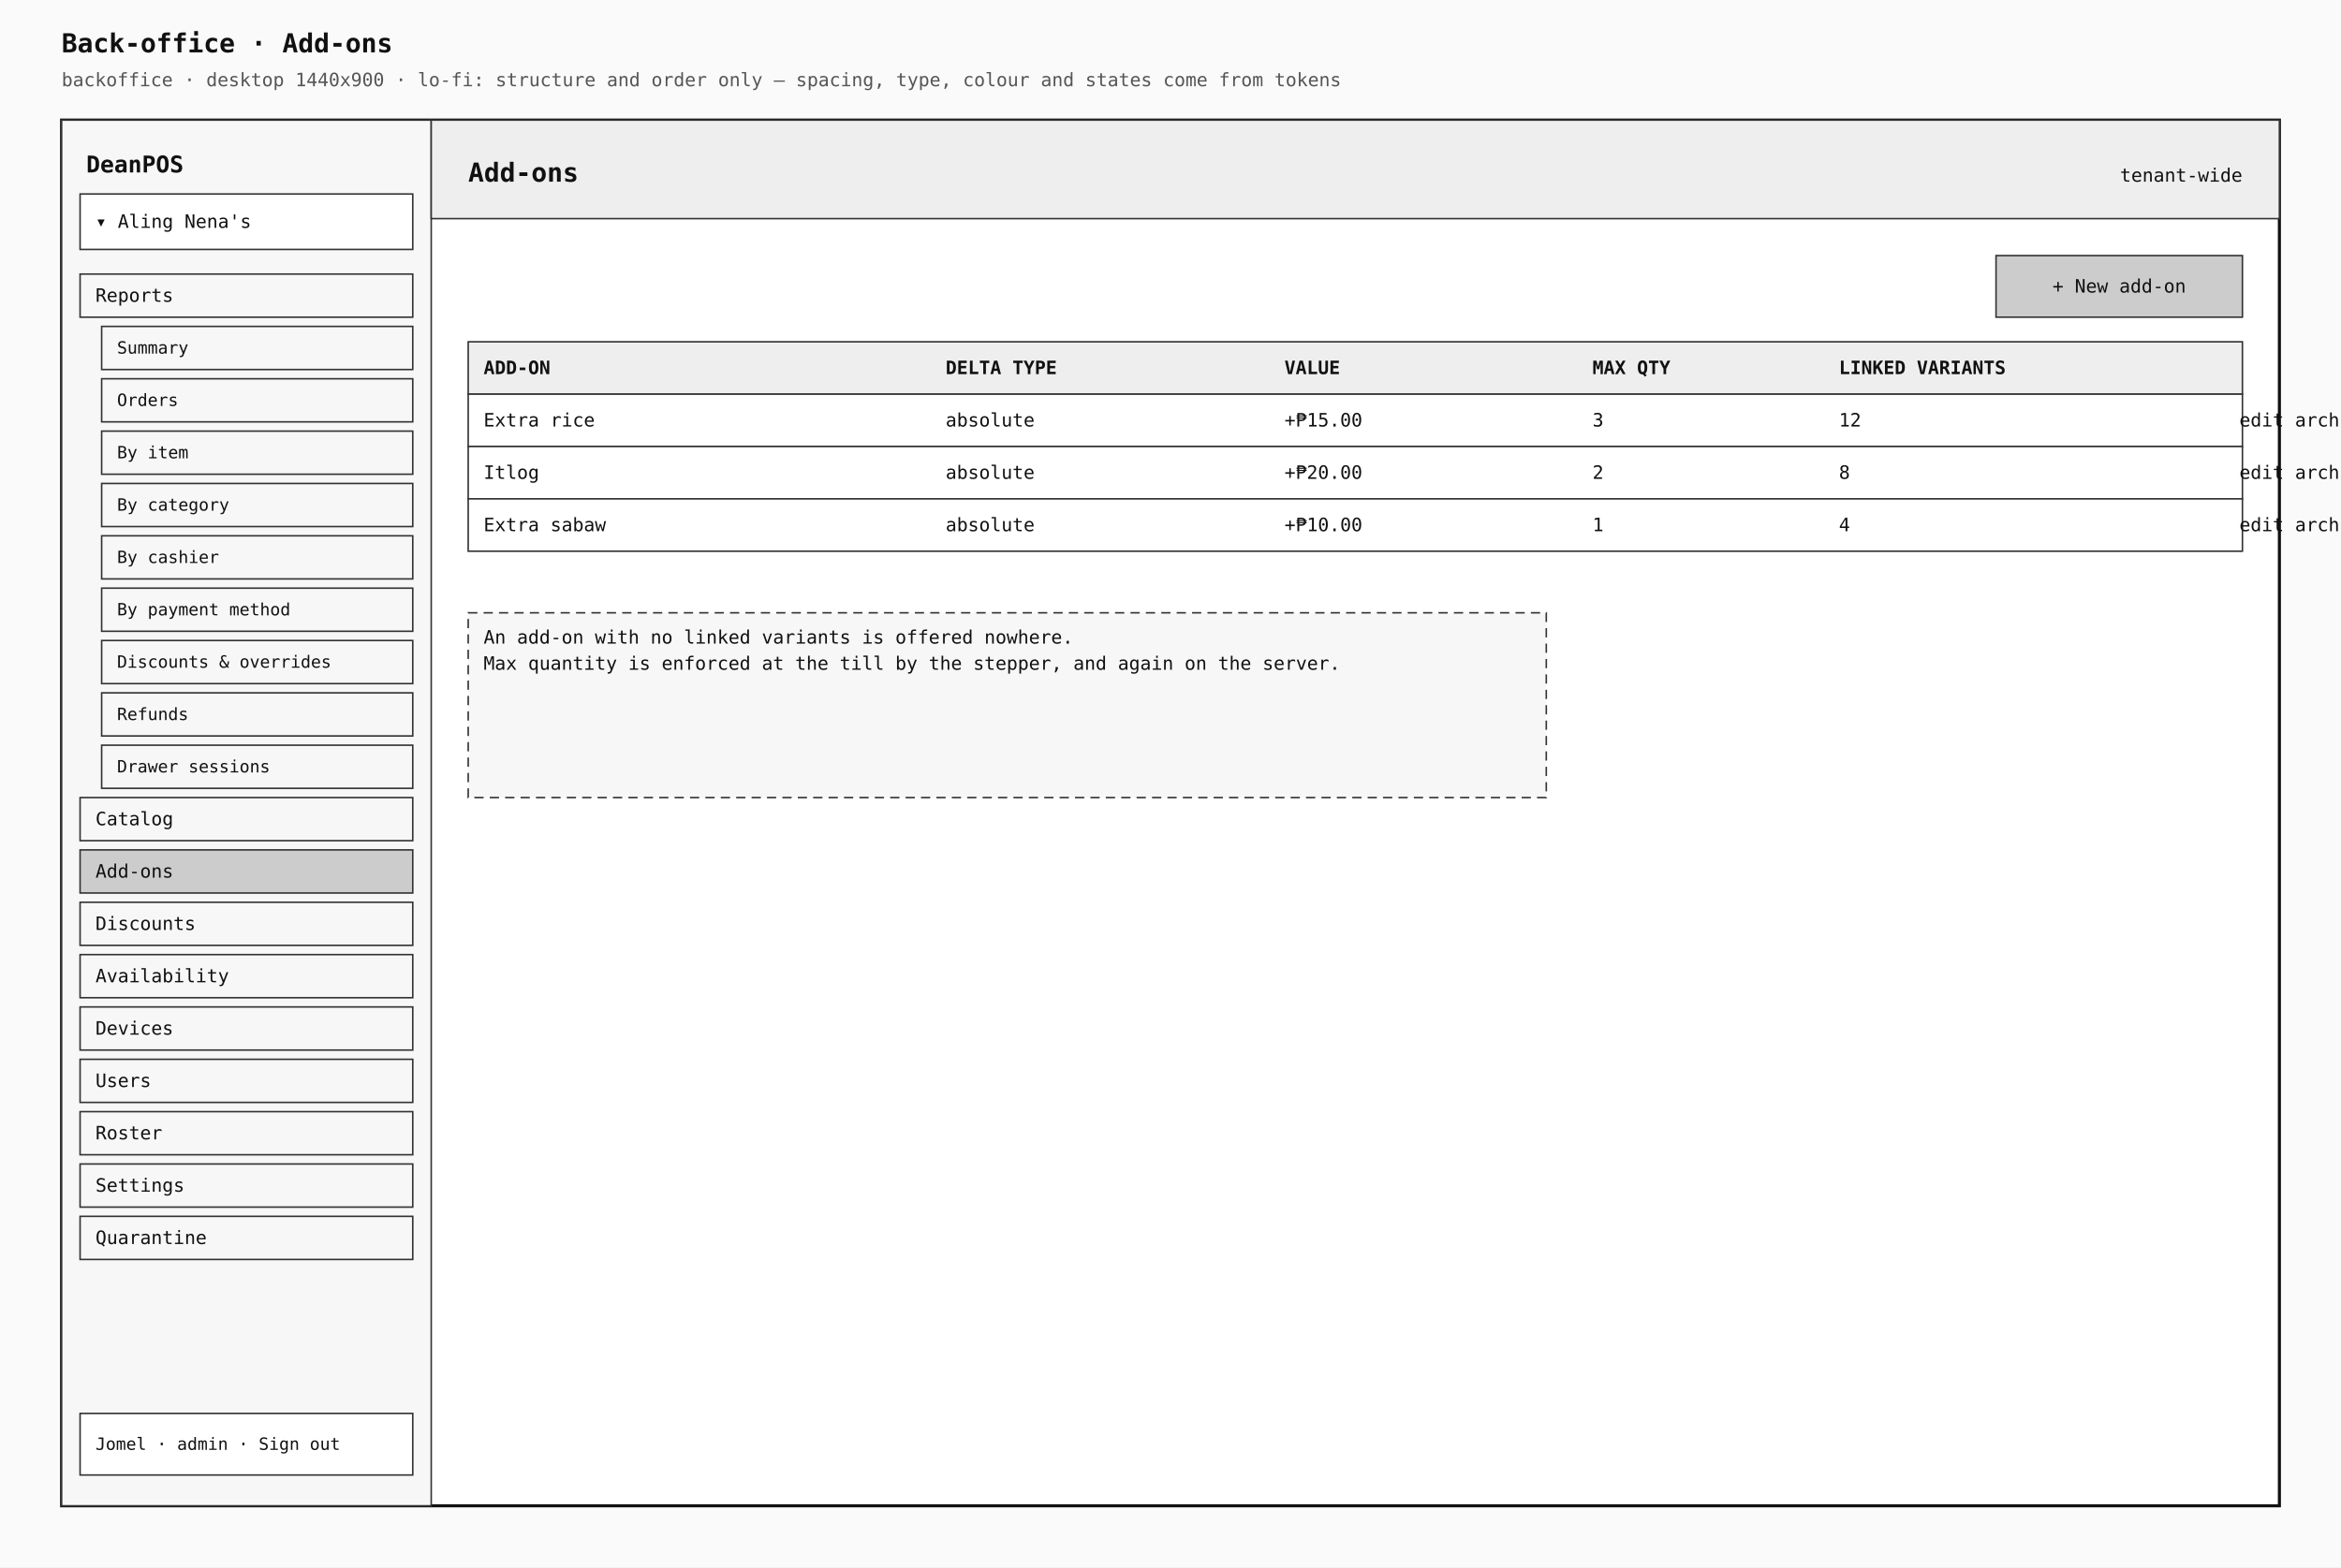
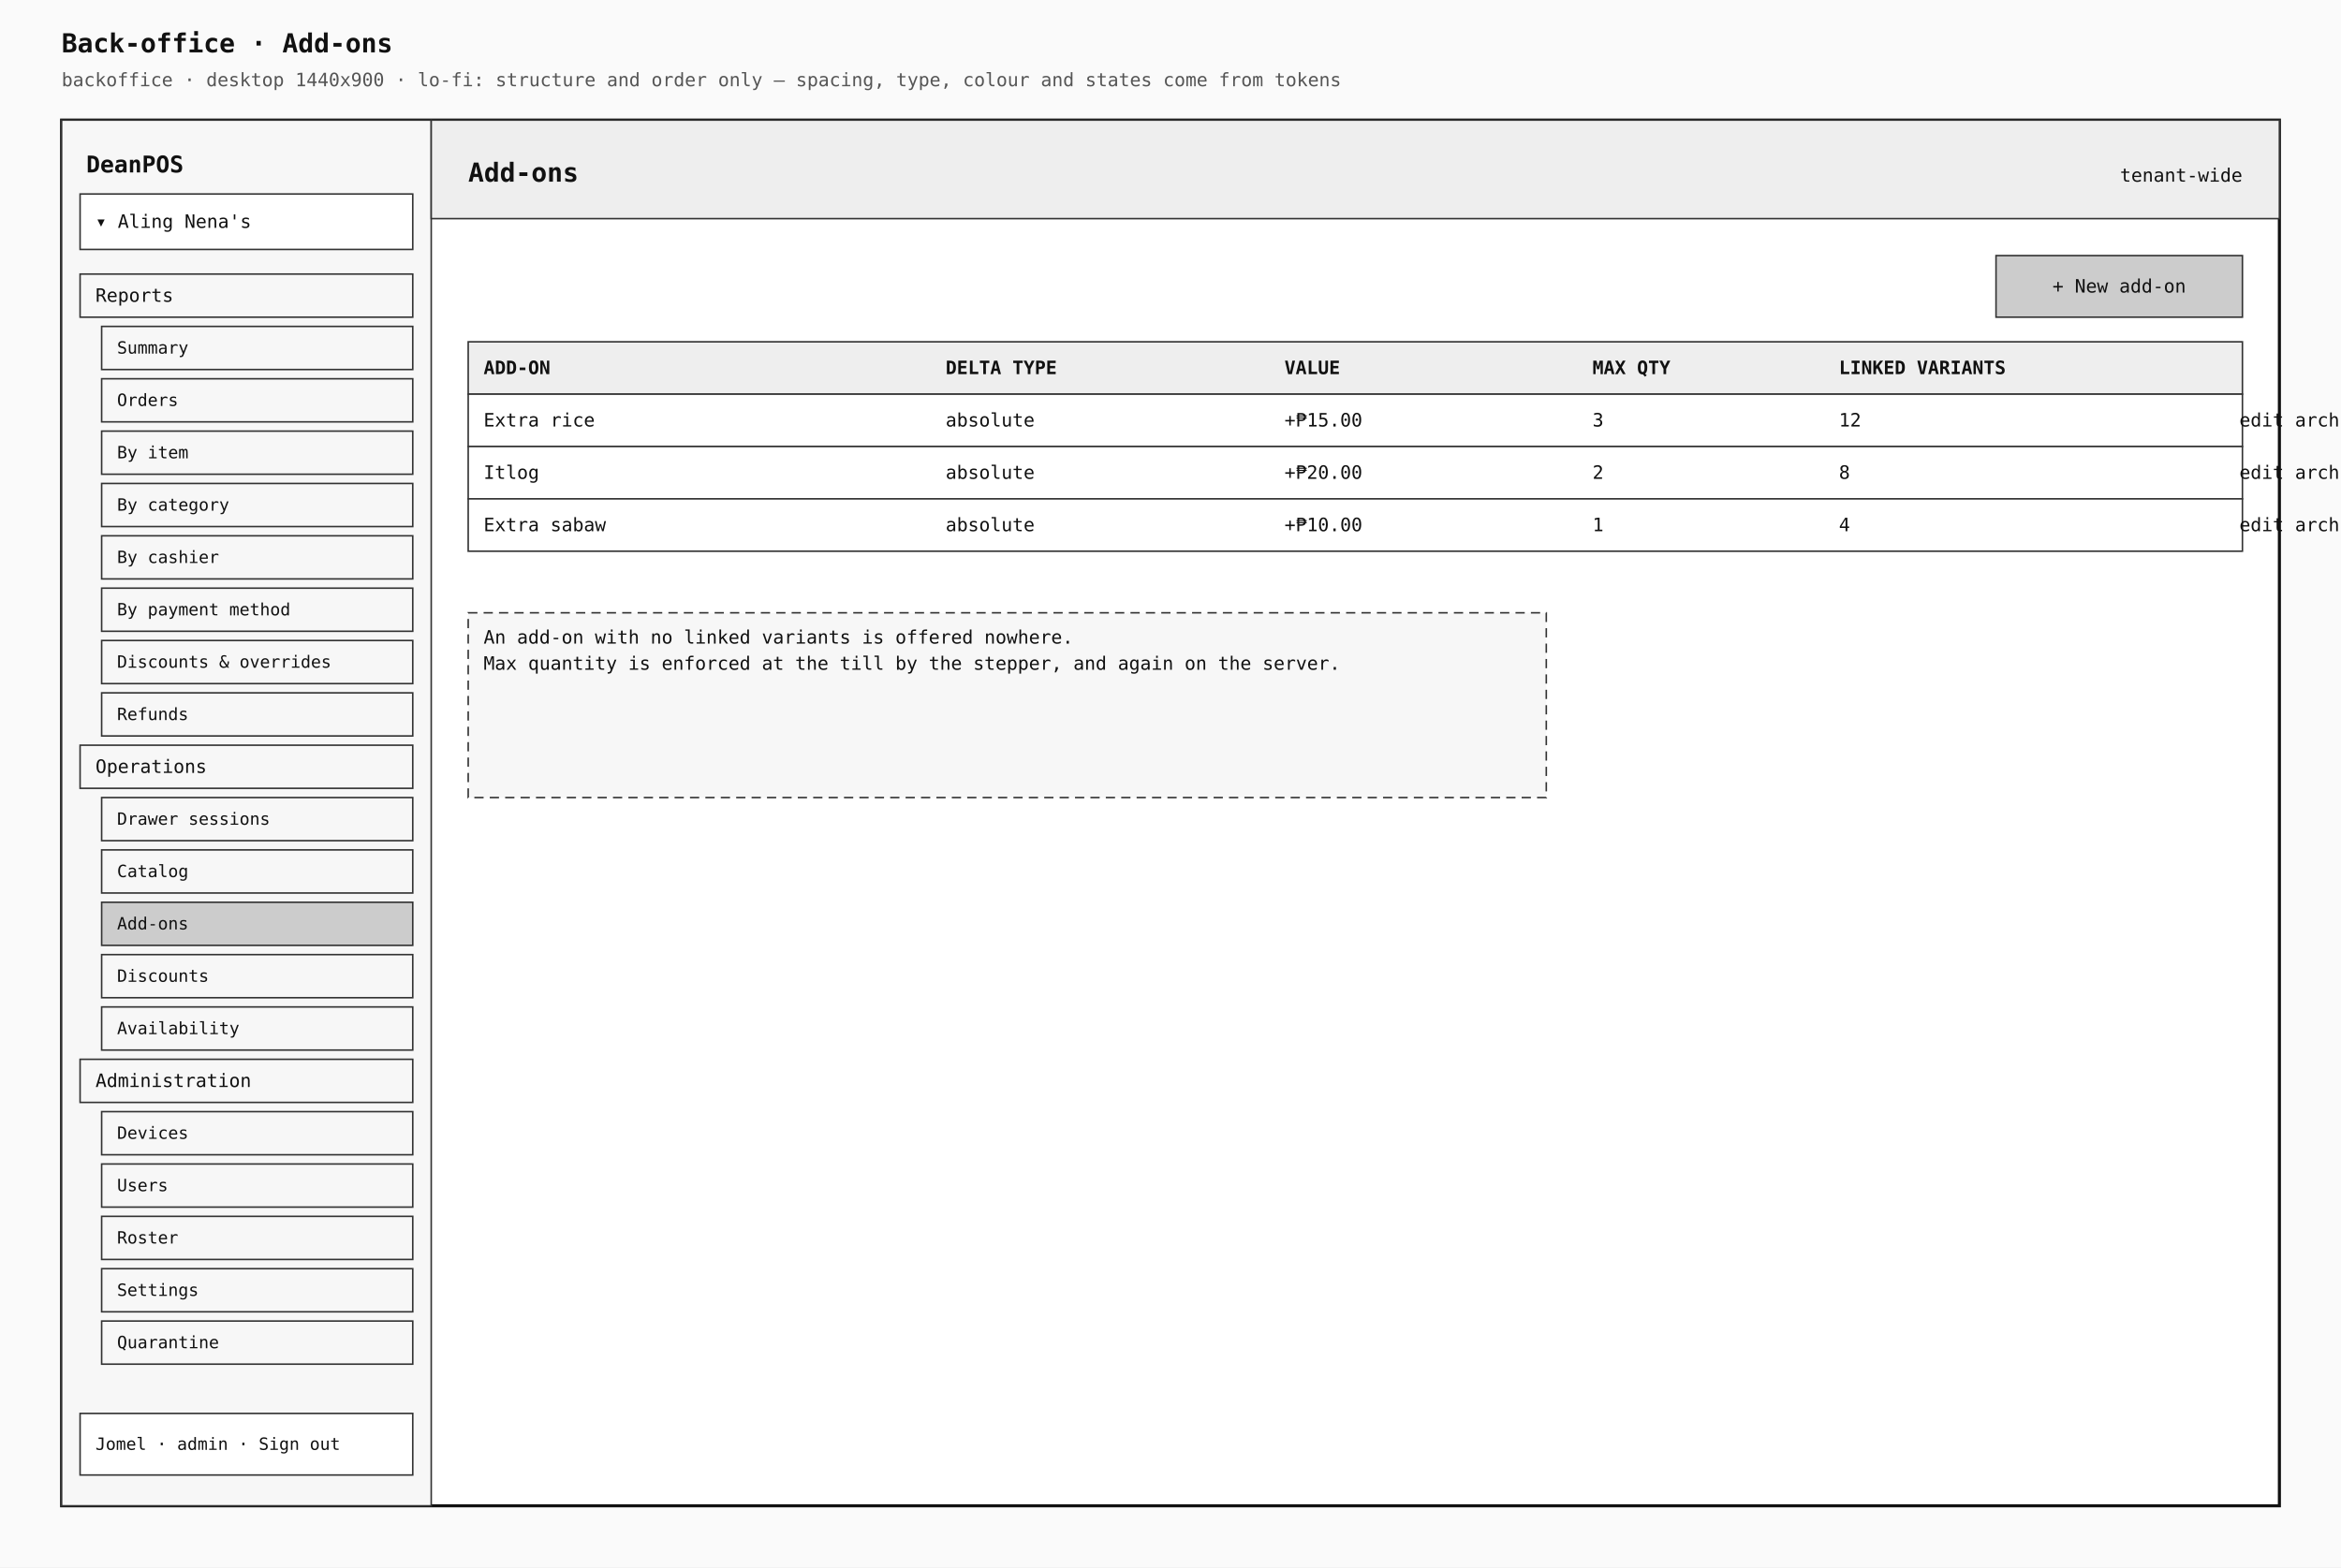
<svg xmlns="http://www.w3.org/2000/svg" width="1520" height="1018" viewBox="0 0 1520 1018" font-family="ui-monospace, SFMono-Regular, Menlo, monospace">
  <rect width="1520" height="1018" fill="#fafafa" />
  <text x="40" y="34" font-size="17" font-weight="bold" fill="#111">Back-office · Add-ons</text>
  <text x="40" y="56" font-size="12" fill="#555">backoffice · desktop 1440x900 · lo-fi: structure and order only — spacing, type, colour and states come from tokens</text>
  <g transform="translate(40,78)">
    <rect x="0" y="0" width="1440" height="900" fill="#ffffff" stroke="#111" stroke-width="2" />
    <rect x="0" y="0" width="240" height="900" rx="0" fill="#f7f7f7" stroke="#333" stroke-width="1" />
    <text x="16" y="34" font-size="15" text-anchor="start" font-weight="bold" fill="#111">DeanPOS</text>
    <rect x="12" y="48" width="216" height="36" rx="0" fill="#ffffff" stroke="#333" stroke-width="1" />
    <text x="22" y="70.0" font-size="12" fill="#111">▾  Aling Nena's</text>
    <rect x="12" y="100" width="216" height="28" rx="0" fill="#f7f7f7" stroke="#333" stroke-width="1" />
    <text x="22" y="118.0" font-size="12" fill="#111">Reports</text>
    <rect x="26" y="134" width="202" height="28" rx="0" fill="#f7f7f7" stroke="#333" stroke-width="1" />
    <text x="36" y="151.667" font-size="11" fill="#111">Summary</text>
    <rect x="26" y="168" width="202" height="28" rx="0" fill="#f7f7f7" stroke="#333" stroke-width="1" />
    <text x="36" y="185.667" font-size="11" fill="#111">Orders</text>
    <rect x="26" y="202" width="202" height="28" rx="0" fill="#f7f7f7" stroke="#333" stroke-width="1" />
    <text x="36" y="219.667" font-size="11" fill="#111">By item</text>
    <rect x="26" y="236" width="202" height="28" rx="0" fill="#f7f7f7" stroke="#333" stroke-width="1" />
    <text x="36" y="253.667" font-size="11" fill="#111">By category</text>
    <rect x="26" y="270" width="202" height="28" rx="0" fill="#f7f7f7" stroke="#333" stroke-width="1" />
    <text x="36" y="287.667" font-size="11" fill="#111">By cashier</text>
    <rect x="26" y="304" width="202" height="28" rx="0" fill="#f7f7f7" stroke="#333" stroke-width="1" />
    <text x="36" y="321.667" font-size="11" fill="#111">By payment method</text>
    <rect x="26" y="338" width="202" height="28" rx="0" fill="#f7f7f7" stroke="#333" stroke-width="1" />
    <text x="36" y="355.667" font-size="11" fill="#111">Discounts &amp; overrides</text>
    <rect x="26" y="372" width="202" height="28" rx="0" fill="#f7f7f7" stroke="#333" stroke-width="1" />
    <text x="36" y="389.667" font-size="11" fill="#111">Refunds</text>
-     <rect x="26" y="406" width="202" height="28" rx="0" fill="#f7f7f7" stroke="#333" stroke-width="1" />
-     <text x="36" y="423.667" font-size="11" fill="#111">Drawer sessions</text>
-     <rect x="12" y="440" width="216" height="28" rx="0" fill="#f7f7f7" stroke="#333" stroke-width="1" />
-     <text x="22" y="458.0" font-size="12" fill="#111">Catalog</text>
-     <rect x="12" y="474" width="216" height="28" rx="0" fill="#cccccc" stroke="#333" stroke-width="1" />
-     <text x="22" y="492.0" font-size="12" fill="#111">Add-ons</text>
-     <rect x="12" y="508" width="216" height="28" rx="0" fill="#f7f7f7" stroke="#333" stroke-width="1" />
-     <text x="22" y="526.0" font-size="12" fill="#111">Discounts</text>
-     <rect x="12" y="542" width="216" height="28" rx="0" fill="#f7f7f7" stroke="#333" stroke-width="1" />
-     <text x="22" y="560.0" font-size="12" fill="#111">Availability</text>
-     <rect x="12" y="576" width="216" height="28" rx="0" fill="#f7f7f7" stroke="#333" stroke-width="1" />
-     <text x="22" y="594.0" font-size="12" fill="#111">Devices</text>
+     <rect x="12" y="406" width="216" height="28" rx="0" fill="#f7f7f7" stroke="#333" stroke-width="1" />
+     <text x="22" y="424.0" font-size="12" fill="#111">Operations</text>
+     <rect x="26" y="440" width="202" height="28" rx="0" fill="#f7f7f7" stroke="#333" stroke-width="1" />
+     <text x="36" y="457.667" font-size="11" fill="#111">Drawer sessions</text>
+     <rect x="26" y="474" width="202" height="28" rx="0" fill="#f7f7f7" stroke="#333" stroke-width="1" />
+     <text x="36" y="491.667" font-size="11" fill="#111">Catalog</text>
+     <rect x="26" y="508" width="202" height="28" rx="0" fill="#cccccc" stroke="#333" stroke-width="1" />
+     <text x="36" y="525.667" font-size="11" fill="#111">Add-ons</text>
+     <rect x="26" y="542" width="202" height="28" rx="0" fill="#f7f7f7" stroke="#333" stroke-width="1" />
+     <text x="36" y="559.667" font-size="11" fill="#111">Discounts</text>
+     <rect x="26" y="576" width="202" height="28" rx="0" fill="#f7f7f7" stroke="#333" stroke-width="1" />
+     <text x="36" y="593.667" font-size="11" fill="#111">Availability</text>
    <rect x="12" y="610" width="216" height="28" rx="0" fill="#f7f7f7" stroke="#333" stroke-width="1" />
-     <text x="22" y="628.0" font-size="12" fill="#111">Users</text>
-     <rect x="12" y="644" width="216" height="28" rx="0" fill="#f7f7f7" stroke="#333" stroke-width="1" />
-     <text x="22" y="662.0" font-size="12" fill="#111">Roster</text>
-     <rect x="12" y="678" width="216" height="28" rx="0" fill="#f7f7f7" stroke="#333" stroke-width="1" />
-     <text x="22" y="696.0" font-size="12" fill="#111">Settings</text>
-     <rect x="12" y="712" width="216" height="28" rx="0" fill="#f7f7f7" stroke="#333" stroke-width="1" />
-     <text x="22" y="730.0" font-size="12" fill="#111">Quarantine</text>
+     <text x="22" y="628.0" font-size="12" fill="#111">Administration</text>
+     <rect x="26" y="644" width="202" height="28" rx="0" fill="#f7f7f7" stroke="#333" stroke-width="1" />
+     <text x="36" y="661.667" font-size="11" fill="#111">Devices</text>
+     <rect x="26" y="678" width="202" height="28" rx="0" fill="#f7f7f7" stroke="#333" stroke-width="1" />
+     <text x="36" y="695.667" font-size="11" fill="#111">Users</text>
+     <rect x="26" y="712" width="202" height="28" rx="0" fill="#f7f7f7" stroke="#333" stroke-width="1" />
+     <text x="36" y="729.667" font-size="11" fill="#111">Roster</text>
+     <rect x="26" y="746" width="202" height="28" rx="0" fill="#f7f7f7" stroke="#333" stroke-width="1" />
+     <text x="36" y="763.667" font-size="11" fill="#111">Settings</text>
+     <rect x="26" y="780" width="202" height="28" rx="0" fill="#f7f7f7" stroke="#333" stroke-width="1" />
+     <text x="36" y="797.667" font-size="11" fill="#111">Quarantine</text>
    <rect x="12" y="840" width="216" height="40" rx="0" fill="#ffffff" stroke="#333" stroke-width="1" />
    <text x="22" y="863.667" font-size="11" fill="#111">Jomel · admin  ·  Sign out</text>
    <rect x="240" y="0" width="1200" height="64" rx="0" fill="#eeeeee" stroke="#333" stroke-width="1" />
    <text x="264" y="40" font-size="17" text-anchor="start" font-weight="bold" fill="#111">Add-ons</text>
    <text x="1416" y="40" font-size="12" text-anchor="end" font-weight="normal" fill="#111">tenant-wide</text>
    <rect x="1256" y="88" width="160" height="40" rx="0" fill="#cccccc" stroke="#333" stroke-width="1" />
    <text x="1336.0" y="112.0" font-size="12" text-anchor="middle" fill="#111">+ New add-on</text>
    <rect x="264" y="144" width="1152" height="34" rx="0" fill="#eeeeee" stroke="#333" stroke-width="1" />
    <text x="274" y="165.0" font-size="12" text-anchor="start" font-weight="bold" fill="#111">ADD-ON</text>
    <text x="574" y="165.0" font-size="12" text-anchor="start" font-weight="bold" fill="#111">DELTA TYPE</text>
    <text x="794" y="165.0" font-size="12" text-anchor="start" font-weight="bold" fill="#111">VALUE</text>
    <text x="994" y="165.0" font-size="12" text-anchor="start" font-weight="bold" fill="#111">MAX QTY</text>
    <text x="1154" y="165.0" font-size="12" text-anchor="start" font-weight="bold" fill="#111">LINKED VARIANTS</text>
    <text x="1414" y="165.0" font-size="12" text-anchor="start" font-weight="bold" fill="#111" />
    <rect x="264" y="178" width="1152" height="34" rx="0" fill="#ffffff" stroke="#333" stroke-width="1" />
    <text x="274" y="199.0" font-size="12" text-anchor="start" font-weight="normal" fill="#111">Extra rice</text>
    <text x="574" y="199.0" font-size="12" text-anchor="start" font-weight="normal" fill="#111">absolute</text>
    <text x="794" y="199.0" font-size="12" text-anchor="start" font-weight="normal" fill="#111">+₱15.00</text>
    <text x="994" y="199.0" font-size="12" text-anchor="start" font-weight="normal" fill="#111">3</text>
    <text x="1154" y="199.0" font-size="12" text-anchor="start" font-weight="normal" fill="#111">12</text>
    <text x="1414" y="199.0" font-size="12" text-anchor="start" font-weight="normal" fill="#111">edit  archive</text>
    <rect x="264" y="212" width="1152" height="34" rx="0" fill="#ffffff" stroke="#333" stroke-width="1" />
    <text x="274" y="233.0" font-size="12" text-anchor="start" font-weight="normal" fill="#111">Itlog</text>
    <text x="574" y="233.0" font-size="12" text-anchor="start" font-weight="normal" fill="#111">absolute</text>
    <text x="794" y="233.0" font-size="12" text-anchor="start" font-weight="normal" fill="#111">+₱20.00</text>
    <text x="994" y="233.0" font-size="12" text-anchor="start" font-weight="normal" fill="#111">2</text>
    <text x="1154" y="233.0" font-size="12" text-anchor="start" font-weight="normal" fill="#111">8</text>
    <text x="1414" y="233.0" font-size="12" text-anchor="start" font-weight="normal" fill="#111">edit  archive</text>
    <rect x="264" y="246" width="1152" height="34" rx="0" fill="#ffffff" stroke="#333" stroke-width="1" />
    <text x="274" y="267.0" font-size="12" text-anchor="start" font-weight="normal" fill="#111">Extra sabaw</text>
    <text x="574" y="267.0" font-size="12" text-anchor="start" font-weight="normal" fill="#111">absolute</text>
    <text x="794" y="267.0" font-size="12" text-anchor="start" font-weight="normal" fill="#111">+₱10.00</text>
    <text x="994" y="267.0" font-size="12" text-anchor="start" font-weight="normal" fill="#111">1</text>
    <text x="1154" y="267.0" font-size="12" text-anchor="start" font-weight="normal" fill="#111">4</text>
    <text x="1414" y="267.0" font-size="12" text-anchor="start" font-weight="normal" fill="#111">edit  archive</text>
    <rect x="264" y="320" width="700" height="120" rx="0" fill="#f7f7f7" stroke="#333" stroke-width="1" stroke-dasharray="6 4" />
    <text x="274" y="340" font-size="12" fill="#111">An add-on with no linked variants is offered nowhere.</text>
    <text x="274" y="357" font-size="12" fill="#111">Max quantity is enforced at the till by the stepper, and again on the server.</text>
  </g>
</svg>
